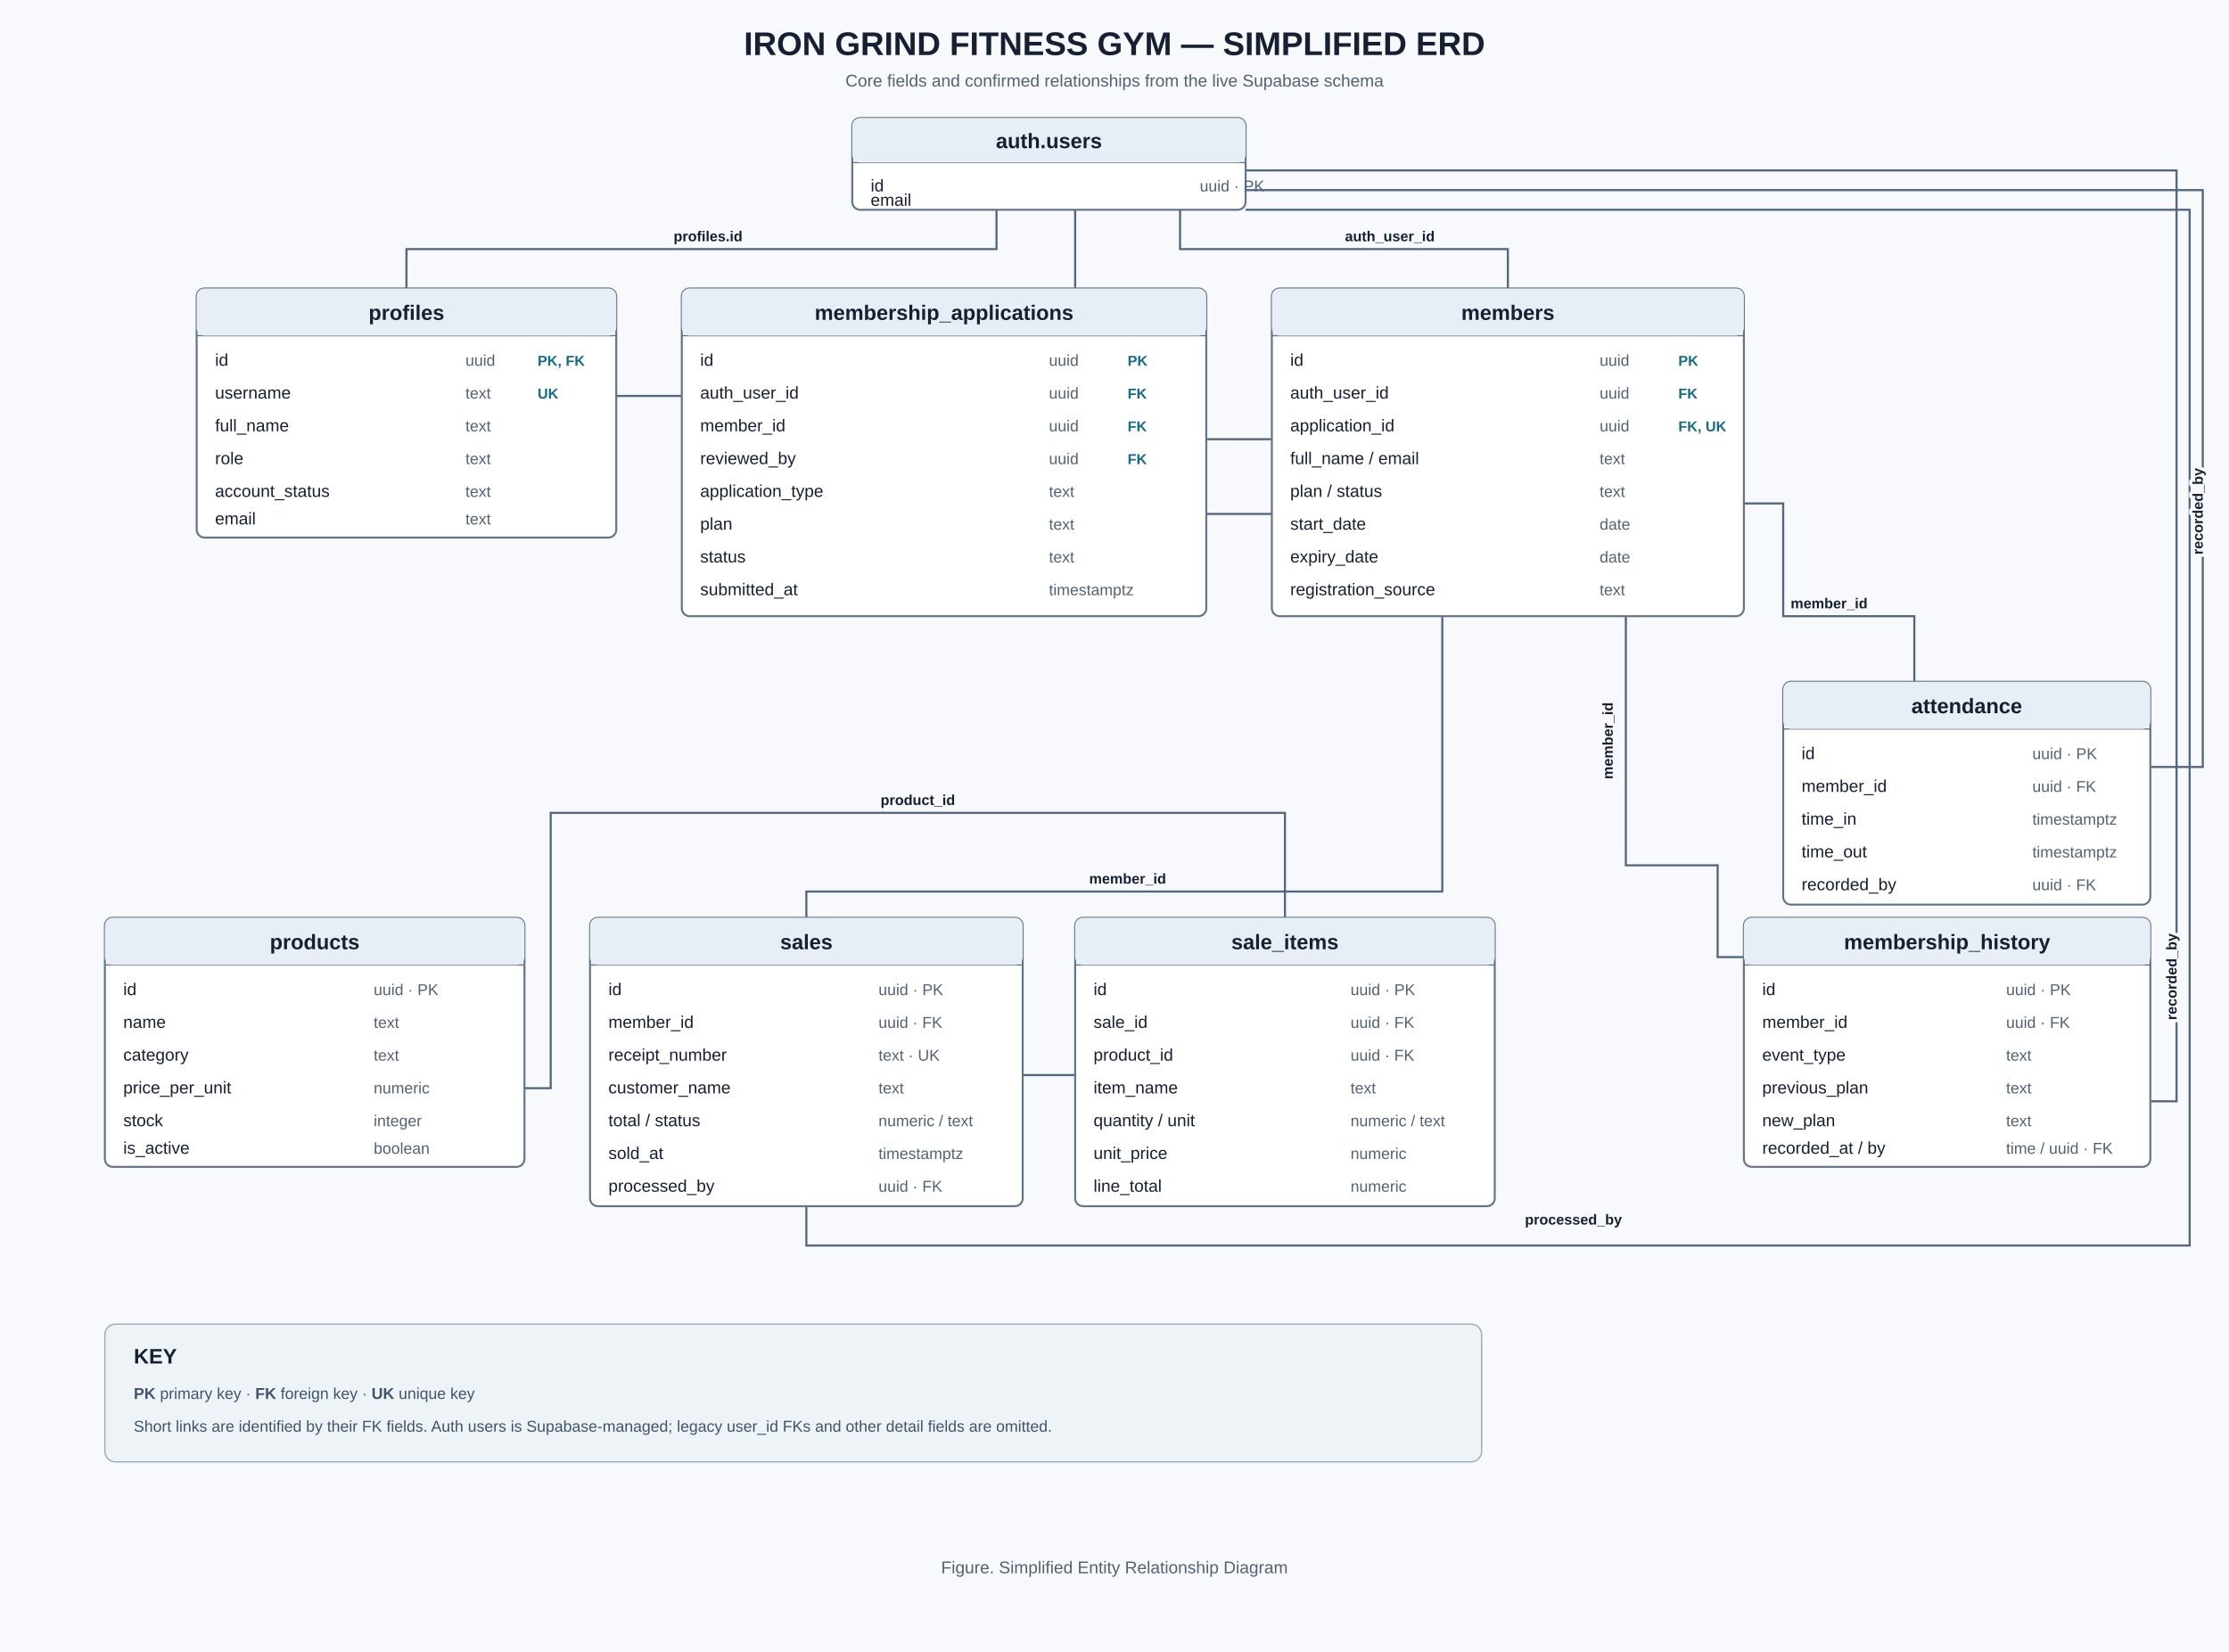
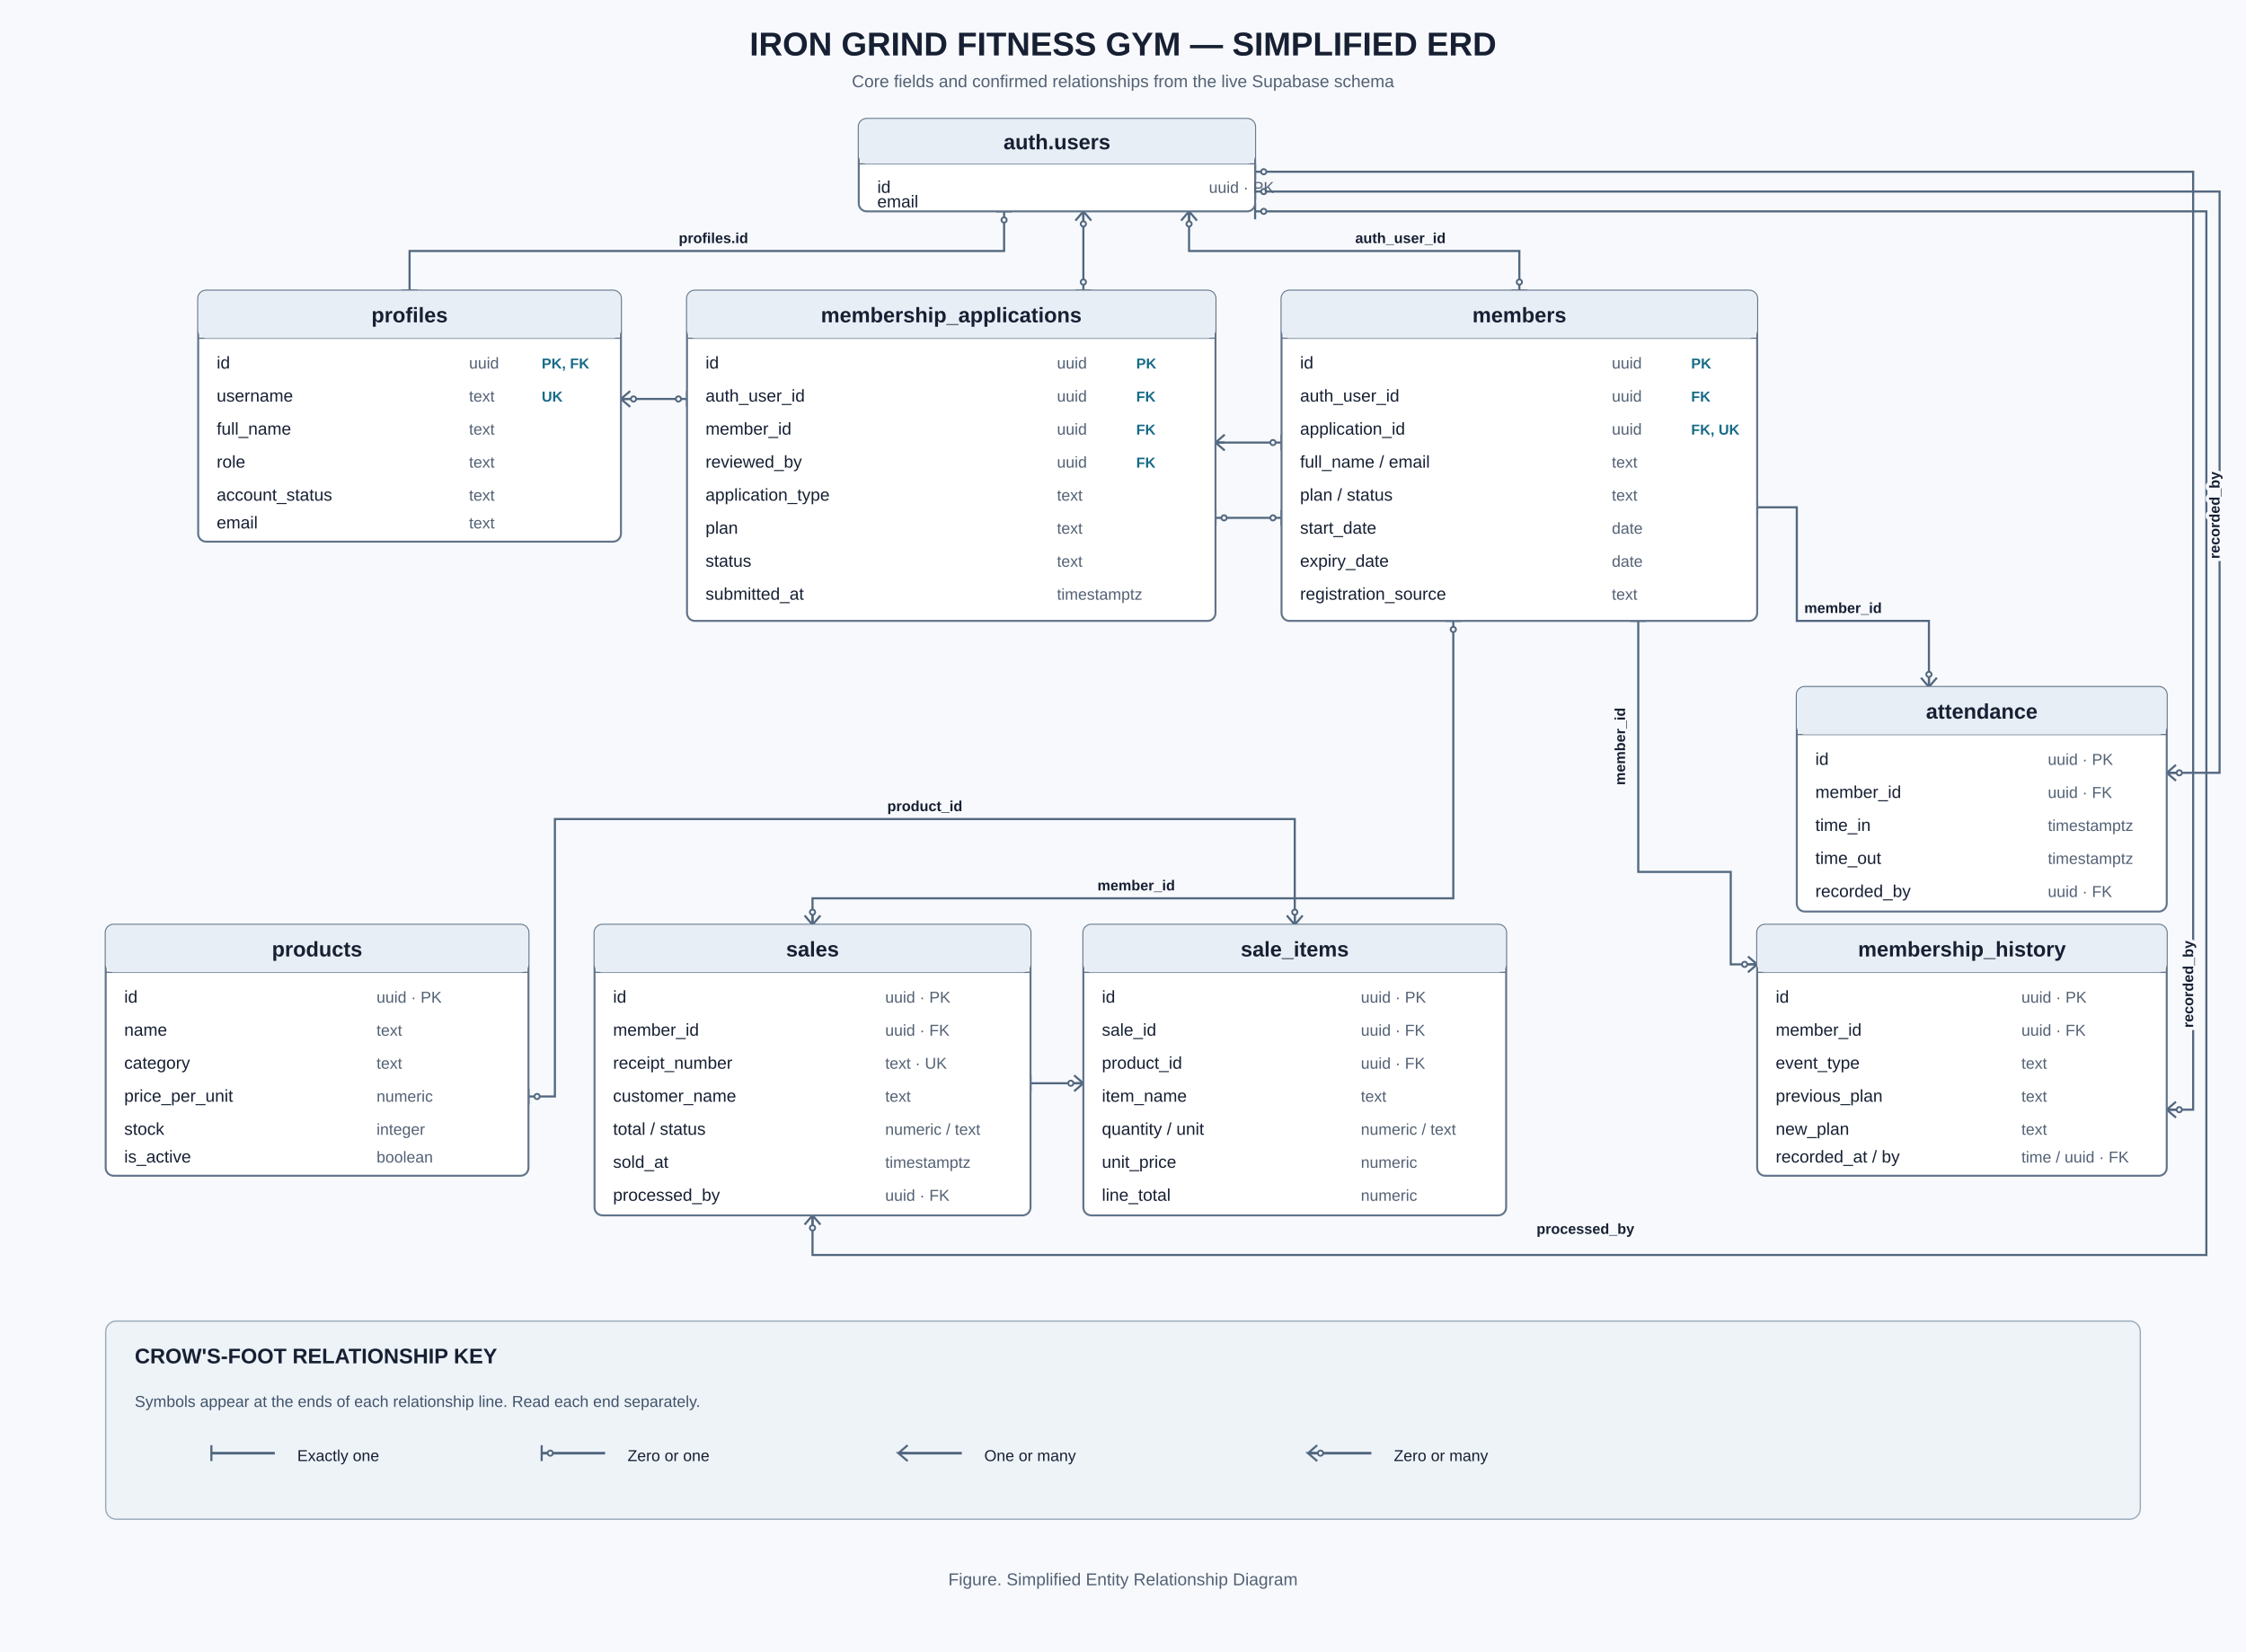
- <svg xmlns="http://www.w3.org/2000/svg" width="1700" height="1260" viewBox="0 0 1700 1260" role="img" aria-labelledby="title desc">
+ <svg xmlns="http://www.w3.org/2000/svg" width="1700" height="1250" viewBox="0 0 1700 1250" role="img" aria-labelledby="title desc">
  <defs>
+     <marker id="cardOne" markerWidth="10" markerHeight="14" viewBox="0 0 10 14" refX="8" refY="7" markerUnits="userSpaceOnUse" orient="auto-start-reverse">
+       <path d="M8 1V13" fill="none" stroke="#52677f" stroke-width="1.6" />
+     </marker>
+     <marker id="cardOptionalOne" markerWidth="11" markerHeight="14" viewBox="0 0 11 14" refX="9" refY="7" markerUnits="userSpaceOnUse" orient="auto-start-reverse">
+       <circle cx="2.5" cy="7" r="2" fill="#f7f9fc" stroke="#52677f" stroke-width="1.4" />
+       <path d="M9 1V13" fill="none" stroke="#52677f" stroke-width="1.6" />
+     </marker>
+     <marker id="cardMany" markerWidth="10" markerHeight="14" viewBox="0 0 10 14" refX="8" refY="7" markerUnits="userSpaceOnUse" orient="auto-start-reverse">
+       <path d="M1 1L8 7L1 7M1 13L8 7" fill="none" stroke="#52677f" stroke-width="1.6" />
+     </marker>
+     <marker id="cardOptionalMany" markerWidth="14" markerHeight="14" viewBox="0 0 14 14" refX="12" refY="7" markerUnits="userSpaceOnUse" orient="auto-start-reverse">
+       <circle cx="2.5" cy="7" r="2" fill="#f7f9fc" stroke="#52677f" stroke-width="1.4" />
+       <path d="M5 1L12 7L5 7M5 13L12 7" fill="none" stroke="#52677f" stroke-width="1.6" />
+     </marker>
    <style>
    text{font-family:Arial,Helvetica,sans-serif;fill:#172033}.title{font-size:25px;font-weight:700}.subtitle{font-size:13px;fill:#536174}.table{fill:#fff;stroke:#62748a;stroke-width:1.5}.head{fill:#e8eef5}.th{font-size:16px;font-weight:700}.field{font-size:13px}.type{font-size:12px;fill:#536174}.key{font-size:11px;font-weight:700;fill:#176b87}.edge{fill:none;stroke:#52677f;stroke-width:1.6}.rel{font-size:11px;font-weight:700;fill:#30445b;paint-order:stroke;stroke:#f7f9fc;stroke-width:5px;stroke-linejoin:round}.legend{font-size:12px;fill:#40536b}
  </style>
  </defs>
  <rect width="1700" height="1260" fill="#f7f9fc" />
  <text x="850" y="42" text-anchor="middle" class="title">IRON GRIND FITNESS GYM — SIMPLIFIED ERD</text>
  <text x="850" y="66" text-anchor="middle" class="subtitle">Core fields and confirmed relationships from the live Supabase schema</text>
  <g class="edge">
-     <path d="M760 160V190H310V220" />
-     <path d="M820 160V220" />
-     <path d="M900 160V190H1150V220" />
-     <path d="M470 302H520" />
-     <path d="M920 335H970" />
-     <path d="M920 392H970" />
-     <path d="M1330 384H1360V470H1460V520" />
-     <path d="M1240 470V660H1310V730H1330" />
-     <path d="M1100 470V680H615V700" />
-     <path d="M780 820H820" />
-     <path d="M400 830H420V620H980V700" />
-     <path d="M950 145H1680V585H1640" />
-     <path d="M950 130H1660V840H1640" />
-     <path d="M950 160H1670V950H615V920" />
+     <path d="M760 160V190H310V220" marker-start="url(#cardOptionalOne)" marker-end="url(#cardOne)" />
+     <path d="M820 160V220" marker-start="url(#cardOptionalMany)" marker-end="url(#cardOptionalOne)" />
+     <path d="M900 160V190H1150V220" marker-start="url(#cardOptionalMany)" marker-end="url(#cardOptionalOne)" />
+     <path d="M470 302H520" marker-start="url(#cardOptionalMany)" marker-end="url(#cardOptionalOne)" />
+     <path d="M920 335H970" marker-start="url(#cardMany)" marker-end="url(#cardOptionalOne)" />
+     <path d="M920 392H970" marker-start="url(#cardOptionalOne)" marker-end="url(#cardOptionalOne)" />
+     <path d="M1330 384H1360V470H1460V520" marker-start="url(#cardOne)" marker-end="url(#cardOptionalMany)" />
+     <path d="M1240 470V660H1310V730H1330" marker-start="url(#cardOne)" marker-end="url(#cardOptionalMany)" />
+     <path d="M1100 470V680H615V700" marker-start="url(#cardOptionalOne)" marker-end="url(#cardOptionalMany)" />
+     <path d="M780 820H820" marker-start="url(#cardOne)" marker-end="url(#cardOptionalMany)" />
+     <path d="M400 830H420V620H980V700" marker-start="url(#cardOptionalOne)" marker-end="url(#cardOptionalMany)" />
+     <path d="M950 145H1680V585H1640" marker-start="url(#cardOptionalOne)" marker-end="url(#cardOptionalMany)" />
+     <path d="M950 130H1660V840H1640" marker-start="url(#cardOptionalOne)" marker-end="url(#cardOptionalMany)" />
+     <path d="M950 160H1670V950H615V920" marker-start="url(#cardOptionalOne)" marker-end="url(#cardOptionalMany)" />
  </g>
  <g class="rel">
    <text x="540" y="184" text-anchor="middle">profiles.id</text>
    <text x="1060" y="184" text-anchor="middle">auth_user_id</text>
    <text x="1395" y="464" text-anchor="middle">member_id</text>
    <text x="1230" y="565" transform="rotate(-90 1230 565)" text-anchor="middle">member_id</text>
    <text x="700" y="614" text-anchor="middle">product_id</text>
    <text x="1680" y="390" transform="rotate(-90 1680 390)" text-anchor="middle">recorded_by</text>
    <text x="1660" y="745" transform="rotate(-90 1660 745)" text-anchor="middle">recorded_by</text>
    <text x="1200" y="934" text-anchor="middle">processed_by</text>
    <text x="860" y="674" text-anchor="middle">member_id</text>
  </g>
  <g transform="translate(650 90)">
    <rect width="300" height="70" rx="6" class="table" />
    <path d="M0 34H300" stroke="#62748a" />
    <rect width="300" height="34" rx="6" class="head" />
    <text x="150" y="23" text-anchor="middle" class="th">auth.users</text>
    <text x="14" y="56" class="field">id</text>
    <text x="265" y="56" class="type">uuid · PK</text>
    <text x="14" y="67" class="field">email</text>
  </g>
  <g transform="translate(150 220)">
    <rect width="320" height="190" rx="6" class="table" />
    <path d="M0 36H320" stroke="#62748a" />
    <rect width="320" height="36" rx="6" class="head" />
    <text x="160" y="24" text-anchor="middle" class="th">profiles</text>
    <text x="14" y="59" class="field">id</text>
    <text x="205" y="59" class="type">uuid</text>
    <text x="260" y="59" class="key">PK, FK</text>
    <text x="14" y="84" class="field">username</text>
    <text x="205" y="84" class="type">text</text>
    <text x="260" y="84" class="key">UK</text>
    <text x="14" y="109" class="field">full_name</text>
    <text x="205" y="109" class="type">text</text>
    <text x="14" y="134" class="field">role</text>
    <text x="205" y="134" class="type">text</text>
    <text x="14" y="159" class="field">account_status</text>
    <text x="205" y="159" class="type">text</text>
    <text x="14" y="180" class="field">email</text>
    <text x="205" y="180" class="type">text</text>
  </g>
  <g transform="translate(520 220)">
    <rect width="400" height="250" rx="6" class="table" />
    <path d="M0 36H400" stroke="#62748a" />
    <rect width="400" height="36" rx="6" class="head" />
    <text x="200" y="24" text-anchor="middle" class="th">membership_applications</text>
    <text x="14" y="59" class="field">id</text>
    <text x="280" y="59" class="type">uuid</text>
    <text x="340" y="59" class="key">PK</text>
    <text x="14" y="84" class="field">auth_user_id</text>
    <text x="280" y="84" class="type">uuid</text>
    <text x="340" y="84" class="key">FK</text>
    <text x="14" y="109" class="field">member_id</text>
    <text x="280" y="109" class="type">uuid</text>
    <text x="340" y="109" class="key">FK</text>
    <text x="14" y="134" class="field">reviewed_by</text>
    <text x="280" y="134" class="type">uuid</text>
    <text x="340" y="134" class="key">FK</text>
    <text x="14" y="159" class="field">application_type</text>
    <text x="280" y="159" class="type">text</text>
    <text x="14" y="184" class="field">plan</text>
    <text x="280" y="184" class="type">text</text>
    <text x="14" y="209" class="field">status</text>
    <text x="280" y="209" class="type">text</text>
    <text x="14" y="234" class="field">submitted_at</text>
    <text x="280" y="234" class="type">timestamptz</text>
  </g>
  <g transform="translate(970 220)">
    <rect width="360" height="250" rx="6" class="table" />
    <path d="M0 36H360" stroke="#62748a" />
    <rect width="360" height="36" rx="6" class="head" />
    <text x="180" y="24" text-anchor="middle" class="th">members</text>
    <text x="14" y="59" class="field">id</text>
    <text x="250" y="59" class="type">uuid</text>
    <text x="310" y="59" class="key">PK</text>
    <text x="14" y="84" class="field">auth_user_id</text>
    <text x="250" y="84" class="type">uuid</text>
    <text x="310" y="84" class="key">FK</text>
    <text x="14" y="109" class="field">application_id</text>
    <text x="250" y="109" class="type">uuid</text>
    <text x="310" y="109" class="key">FK, UK</text>
    <text x="14" y="134" class="field">full_name / email</text>
    <text x="250" y="134" class="type">text</text>
    <text x="14" y="159" class="field">plan / status</text>
    <text x="250" y="159" class="type">text</text>
    <text x="14" y="184" class="field">start_date</text>
    <text x="250" y="184" class="type">date</text>
    <text x="14" y="209" class="field">expiry_date</text>
    <text x="250" y="209" class="type">date</text>
    <text x="14" y="234" class="field">registration_source</text>
    <text x="250" y="234" class="type">text</text>
  </g>
  <g transform="translate(1360 520)">
    <rect width="280" height="170" rx="6" class="table" />
    <path d="M0 36H280" stroke="#62748a" />
    <rect width="280" height="36" rx="6" class="head" />
    <text x="140" y="24" text-anchor="middle" class="th">attendance</text>
    <text x="14" y="59" class="field">id</text>
    <text x="190" y="59" class="type">uuid · PK</text>
    <text x="14" y="84" class="field">member_id</text>
    <text x="190" y="84" class="type">uuid · FK</text>
    <text x="14" y="109" class="field">time_in</text>
    <text x="190" y="109" class="type">timestamptz</text>
    <text x="14" y="134" class="field">time_out</text>
    <text x="190" y="134" class="type">timestamptz</text>
    <text x="14" y="159" class="field">recorded_by</text>
    <text x="190" y="159" class="type">uuid · FK</text>
  </g>
  <g transform="translate(80 700)">
    <rect width="320" height="190" rx="6" class="table" />
    <path d="M0 36H320" stroke="#62748a" />
    <rect width="320" height="36" rx="6" class="head" />
    <text x="160" y="24" text-anchor="middle" class="th">products</text>
    <text x="14" y="59" class="field">id</text>
    <text x="205" y="59" class="type">uuid · PK</text>
    <text x="14" y="84" class="field">name</text>
    <text x="205" y="84" class="type">text</text>
    <text x="14" y="109" class="field">category</text>
    <text x="205" y="109" class="type">text</text>
    <text x="14" y="134" class="field">price_per_unit</text>
    <text x="205" y="134" class="type">numeric</text>
    <text x="14" y="159" class="field">stock</text>
    <text x="205" y="159" class="type">integer</text>
    <text x="14" y="180" class="field">is_active</text>
    <text x="205" y="180" class="type">boolean</text>
  </g>
  <g transform="translate(450 700)">
    <rect width="330" height="220" rx="6" class="table" />
    <path d="M0 36H330" stroke="#62748a" />
    <rect width="330" height="36" rx="6" class="head" />
    <text x="165" y="24" text-anchor="middle" class="th">sales</text>
    <text x="14" y="59" class="field">id</text>
    <text x="220" y="59" class="type">uuid · PK</text>
    <text x="14" y="84" class="field">member_id</text>
    <text x="220" y="84" class="type">uuid · FK</text>
    <text x="14" y="109" class="field">receipt_number</text>
    <text x="220" y="109" class="type">text · UK</text>
    <text x="14" y="134" class="field">customer_name</text>
    <text x="220" y="134" class="type">text</text>
    <text x="14" y="159" class="field">total / status</text>
    <text x="220" y="159" class="type">numeric / text</text>
    <text x="14" y="184" class="field">sold_at</text>
    <text x="220" y="184" class="type">timestamptz</text>
    <text x="14" y="209" class="field">processed_by</text>
    <text x="220" y="209" class="type">uuid · FK</text>
  </g>
  <g transform="translate(820 700)">
    <rect width="320" height="220" rx="6" class="table" />
    <path d="M0 36H320" stroke="#62748a" />
    <rect width="320" height="36" rx="6" class="head" />
    <text x="160" y="24" text-anchor="middle" class="th">sale_items</text>
    <text x="14" y="59" class="field">id</text>
    <text x="210" y="59" class="type">uuid · PK</text>
    <text x="14" y="84" class="field">sale_id</text>
    <text x="210" y="84" class="type">uuid · FK</text>
    <text x="14" y="109" class="field">product_id</text>
    <text x="210" y="109" class="type">uuid · FK</text>
    <text x="14" y="134" class="field">item_name</text>
    <text x="210" y="134" class="type">text</text>
    <text x="14" y="159" class="field">quantity / unit</text>
    <text x="210" y="159" class="type">numeric / text</text>
    <text x="14" y="184" class="field">unit_price</text>
    <text x="210" y="184" class="type">numeric</text>
    <text x="14" y="209" class="field">line_total</text>
    <text x="210" y="209" class="type">numeric</text>
  </g>
  <g transform="translate(1330 700)">
    <rect width="310" height="190" rx="6" class="table" />
    <path d="M0 36H310" stroke="#62748a" />
    <rect width="310" height="36" rx="6" class="head" />
    <text x="155" y="24" text-anchor="middle" class="th">membership_history</text>
    <text x="14" y="59" class="field">id</text>
    <text x="200" y="59" class="type">uuid · PK</text>
    <text x="14" y="84" class="field">member_id</text>
    <text x="200" y="84" class="type">uuid · FK</text>
    <text x="14" y="109" class="field">event_type</text>
    <text x="200" y="109" class="type">text</text>
    <text x="14" y="134" class="field">previous_plan</text>
    <text x="200" y="134" class="type">text</text>
    <text x="14" y="159" class="field">new_plan</text>
    <text x="200" y="159" class="type">text</text>
    <text x="14" y="180" class="field">recorded_at / by</text>
    <text x="200" y="180" class="type">time / uuid · FK</text>
  </g>
-   <g transform="translate(80 1010)">
-     <rect width="1050" height="105" rx="8" fill="#eef3f8" stroke="#9aabba" />
-     <text x="22" y="30" class="th">KEY</text>
-     <text x="22" y="57" class="legend">
-       <tspan font-weight="700">PK</tspan> primary key  ·  <tspan font-weight="700">FK</tspan> foreign key  ·  <tspan font-weight="700">UK</tspan> unique key</text>
-     <text x="22" y="82" class="legend">Short links are identified by their FK fields. Auth users is Supabase-managed; legacy user_id FKs and other detail fields are omitted.</text>
+   <g transform="translate(80 1000)">
+     <rect width="1540" height="150" rx="8" fill="#eef3f8" stroke="#9aabba" />
+     <text x="22" y="32" class="th">CROW'S-FOOT RELATIONSHIP KEY</text>
+     <text x="22" y="65" class="legend">Symbols appear at the ends of each relationship line. Read each end separately.</text>
+     <g transform="translate(80 100)" fill="none" stroke="#52677f" stroke-width="2">
+       <path d="M0 0H48" marker-start="url(#cardOne)" />
+       <path d="M250 0H298" marker-start="url(#cardOptionalOne)" />
+       <path d="M520 0H568" marker-start="url(#cardMany)" />
+       <path d="M830 0H878" marker-start="url(#cardOptionalMany)" />
+     </g>
+     <g class="legend">
+       <text x="145" y="106">Exactly one</text>
+       <text x="395" y="106">Zero or one</text>
+       <text x="665" y="106">One or many</text>
+       <text x="975" y="106">Zero or many</text>
+     </g>
  </g>
  <text x="850" y="1200" text-anchor="middle" class="subtitle">Figure. Simplified Entity Relationship Diagram</text>
</svg>
